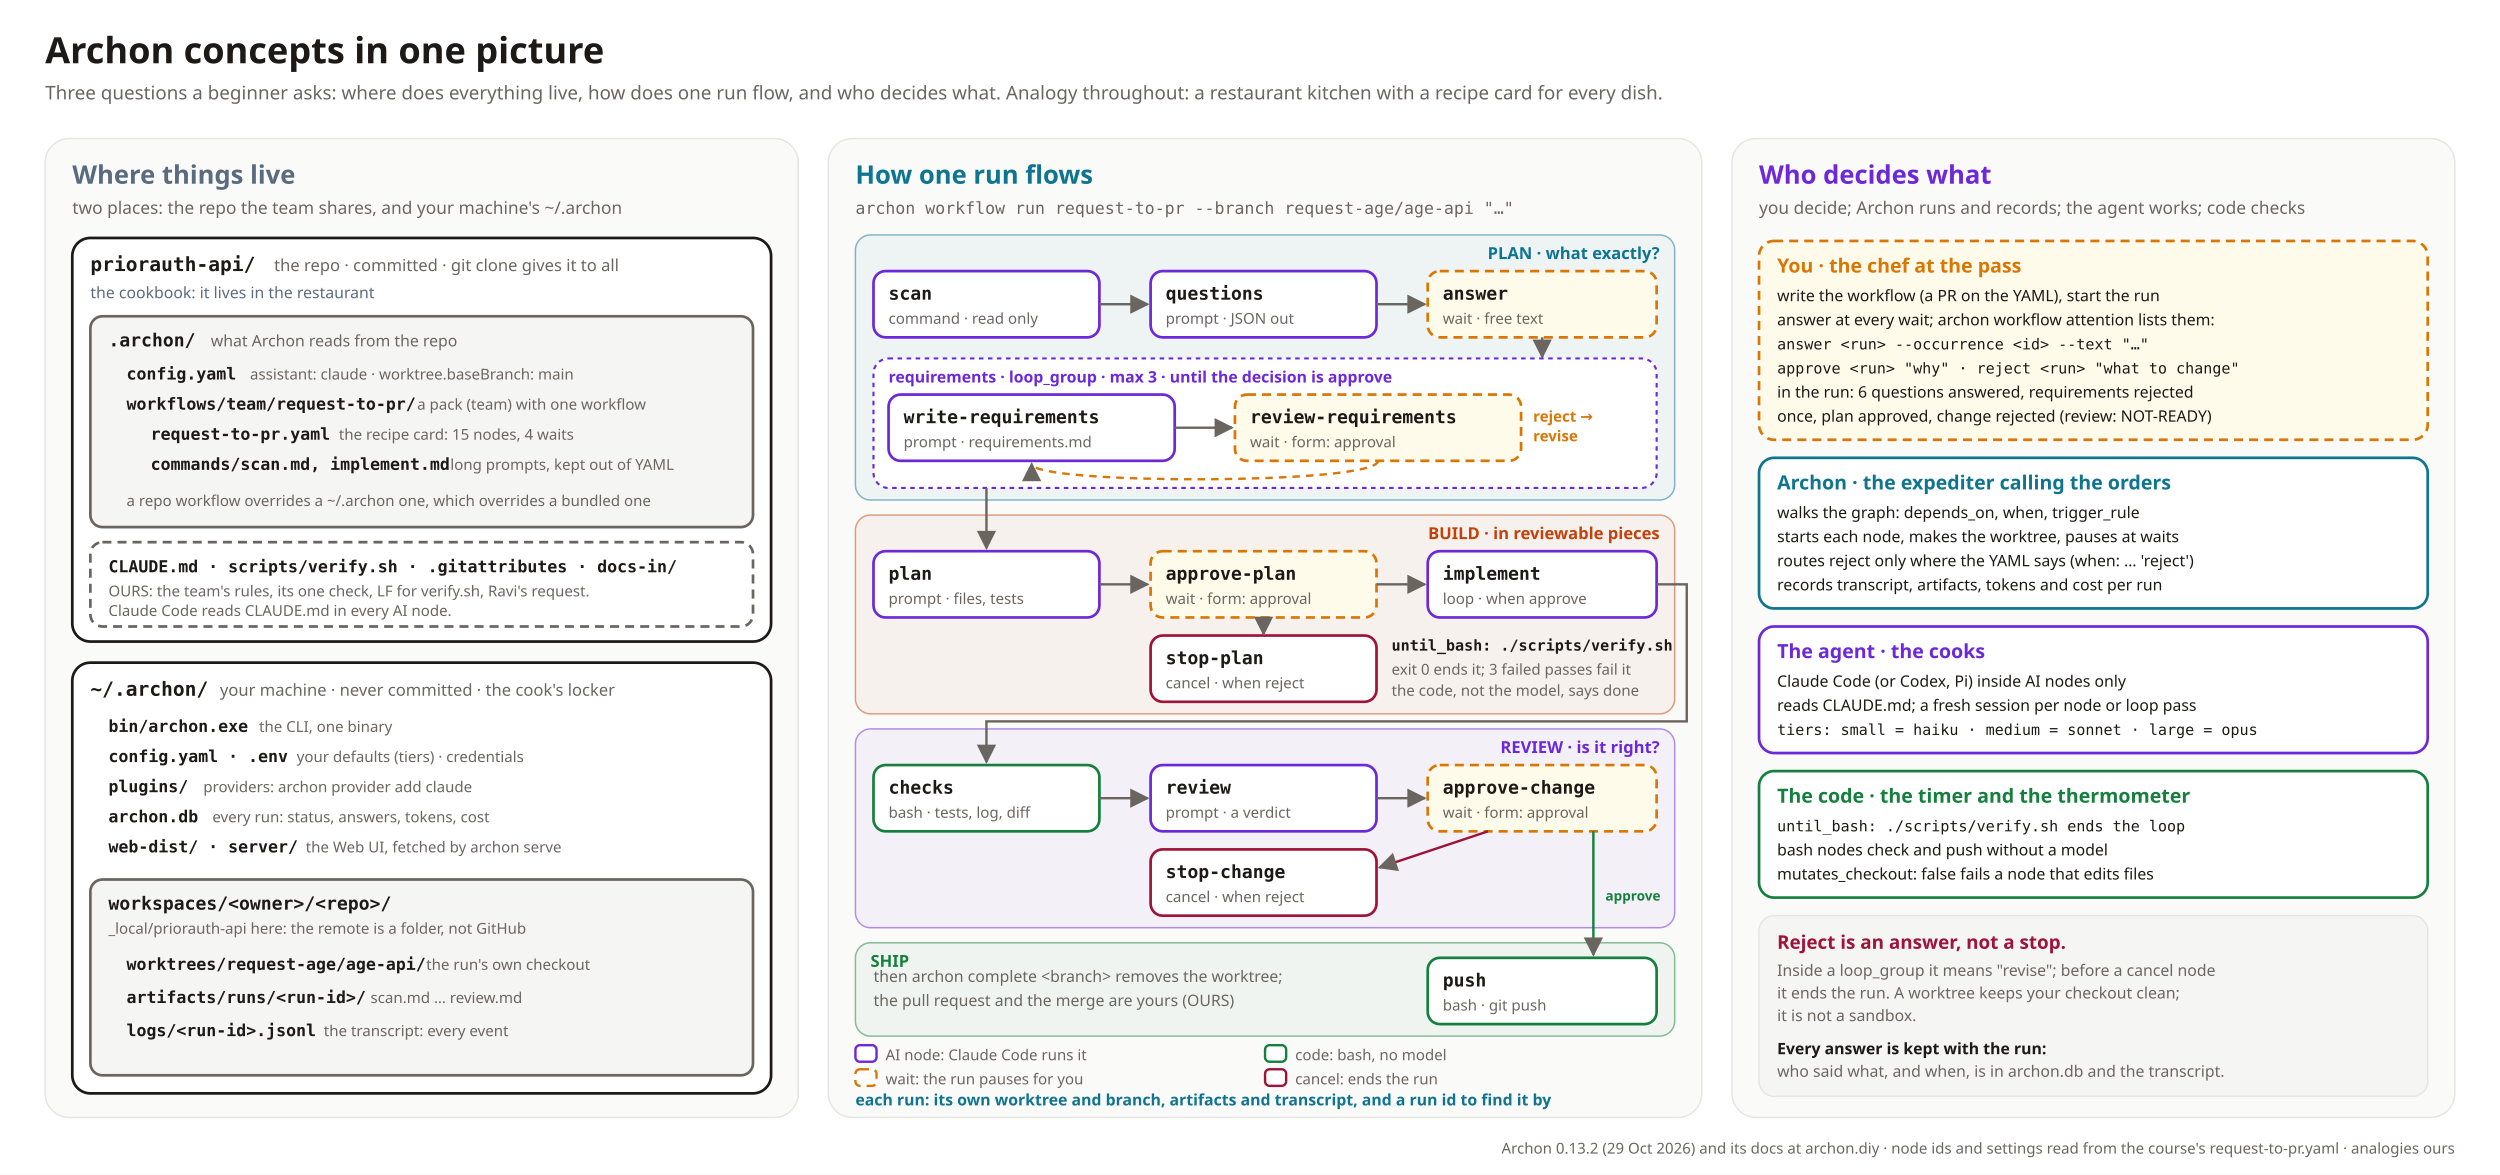
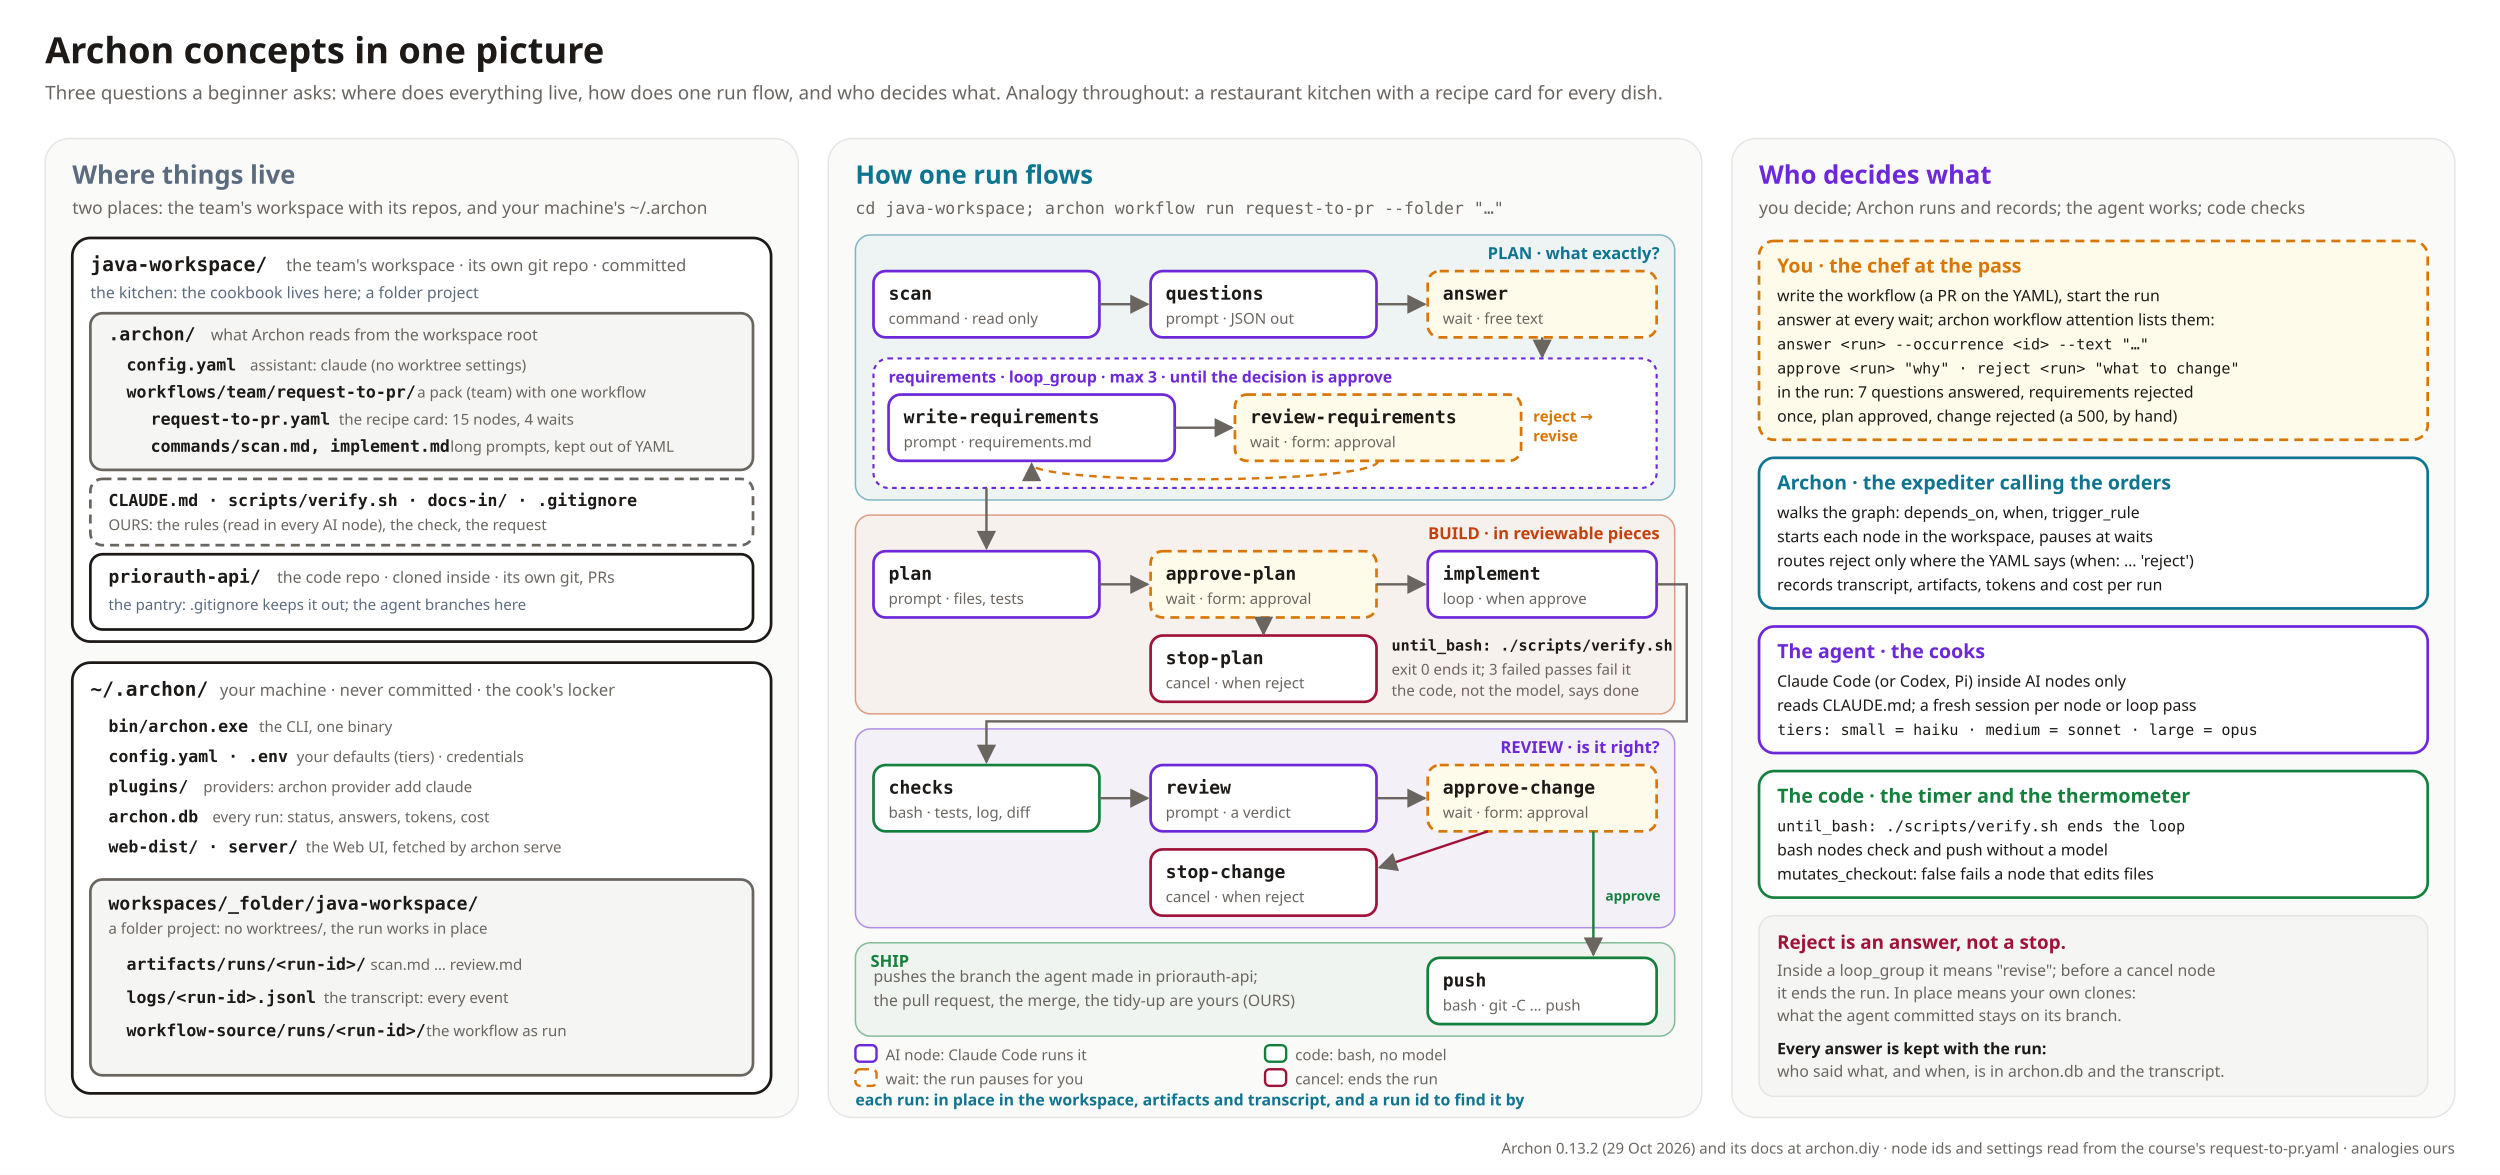
<svg xmlns="http://www.w3.org/2000/svg" viewBox="0 0 1660 780" width="1660" height="780" role="img" aria-labelledby="t1">
  <defs>
    <marker id="ah" viewBox="0 0 10 10" refX="9" refY="5" markerWidth="8" markerHeight="8" orient="auto-start-reverse">
      <path d="M0 0 L10 5 L0 10 z" fill="#6B6560" />
    </marker>
  </defs>
  <rect width="1660" height="780" fill="#FFFFFF" />
  <text x="30" y="42" font-size="24" font-weight="700" fill="#1C1917" text-anchor="start" font-family="'Segoe UI', system-ui, sans-serif">Archon concepts in one picture</text>
  <text x="30" y="66" font-size="12.5" font-weight="400" fill="#6B6560" text-anchor="start" font-family="'Segoe UI', system-ui, sans-serif">Three questions a beginner asks: where does everything live, how does one run flow, and who decides what. Analogy throughout: a restaurant kitchen with a recipe card for every dish.</text>
  <rect x="30" y="92" width="500" height="650" rx="16" fill="#FAFAF9" stroke="#E7E5E4" stroke-width="1" />
  <text x="48" y="122" font-size="17" font-weight="700" fill="#5B6B7F" text-anchor="start" font-family="'Segoe UI', system-ui, sans-serif">Where things live</text>
-   <text x="48" y="142" font-size="11.5" font-weight="400" fill="#6B6560" text-anchor="start" font-family="'Segoe UI', system-ui, sans-serif">two places: the repo the team shares, and your machine's ~/.archon</text>
+   <text x="48" y="142" font-size="11.5" font-weight="400" fill="#6B6560" text-anchor="start" font-family="'Segoe UI', system-ui, sans-serif">two places: the team's workspace with its repos, and your machine's ~/.archon</text>
  <rect x="48" y="158" width="464" height="268" rx="12" fill="#FFFFFF" stroke="#1C1917" stroke-width="1.8" />
-   <text x="60" y="180" font-size="13" font-weight="700" fill="#1C1917" text-anchor="start" font-family="ui-monospace, Consolas, Menlo, monospace">priorauth-api/</text>
-   <text x="182" y="180" font-size="11" font-weight="400" fill="#6B6560" text-anchor="start" font-family="'Segoe UI', system-ui, sans-serif">the repo · committed · git clone gives it to all</text>
-   <text x="60" y="198" font-size="10.5" font-weight="400" fill="#5B6B7F" text-anchor="start" font-family="'Segoe UI', system-ui, sans-serif">the cookbook: it lives in the restaurant</text>
-   <rect x="60" y="210" width="440" height="140" rx="8" fill="#F5F5F4" stroke="#6B6560" stroke-width="1.8" />
-   <text x="72" y="230" font-size="12" font-weight="700" fill="#1C1917" text-anchor="start" font-family="ui-monospace, Consolas, Menlo, monospace">.archon/</text>
-   <text x="140" y="230" font-size="10.5" font-weight="400" fill="#6B6560" text-anchor="start" font-family="'Segoe UI', system-ui, sans-serif">what Archon reads from the repo</text>
-   <text x="84" y="252" font-size="11" font-weight="600" fill="#1C1917" text-anchor="start" font-family="ui-monospace, Consolas, Menlo, monospace">config.yaml</text>
-   <text x="166" y="252" font-size="10" font-weight="400" fill="#6B6560" text-anchor="start" font-family="'Segoe UI', system-ui, sans-serif">assistant: claude · worktree.baseBranch: main</text>
-   <text x="84" y="272" font-size="11" font-weight="600" fill="#1C1917" text-anchor="start" font-family="ui-monospace, Consolas, Menlo, monospace">workflows/team/request-to-pr/</text>
-   <text x="277" y="272" font-size="10" font-weight="400" fill="#6B6560" text-anchor="start" font-family="'Segoe UI', system-ui, sans-serif">a pack (team) with one workflow</text>
-   <text x="100" y="292" font-size="11" font-weight="600" fill="#1C1917" text-anchor="start" font-family="ui-monospace, Consolas, Menlo, monospace">request-to-pr.yaml</text>
-   <text x="225" y="292" font-size="10" font-weight="400" fill="#6B6560" text-anchor="start" font-family="'Segoe UI', system-ui, sans-serif">the recipe card: 15 nodes, 4 waits</text>
-   <text x="100" y="312" font-size="11" font-weight="600" fill="#1C1917" text-anchor="start" font-family="ui-monospace, Consolas, Menlo, monospace">commands/scan.md, implement.md</text>
-   <text x="299" y="312" font-size="10" font-weight="400" fill="#6B6560" text-anchor="start" font-family="'Segoe UI', system-ui, sans-serif">long prompts, kept out of YAML</text>
-   <text x="84" y="336" font-size="10" font-weight="400" fill="#6B6560" text-anchor="start" font-family="'Segoe UI', system-ui, sans-serif">a repo workflow overrides a ~/.archon one, which overrides a bundled one</text>
-   <rect x="60" y="360" width="440" height="56" rx="8" fill="#FFFFFF" stroke="#6B6560" stroke-width="1.8" stroke-dasharray="6 4" />
-   <text x="72" y="380" font-size="11" font-weight="600" fill="#1C1917" text-anchor="start" font-family="ui-monospace, Consolas, Menlo, monospace">CLAUDE.md · scripts/verify.sh · .gitattributes · docs-in/</text>
-   <text x="72" y="396" font-size="10" font-weight="400" fill="#6B6560" text-anchor="start" font-family="'Segoe UI', system-ui, sans-serif">OURS: the team's rules, its one check, LF for verify.sh, Ravi's request.</text>
-   <text x="72" y="409" font-size="10" font-weight="400" fill="#6B6560" text-anchor="start" font-family="'Segoe UI', system-ui, sans-serif">Claude Code reads CLAUDE.md in every AI node.</text>
+   <text x="60" y="180" font-size="13" font-weight="700" fill="#1C1917" text-anchor="start" font-family="ui-monospace, Consolas, Menlo, monospace">java-workspace/</text>
+   <text x="190" y="180" font-size="11" font-weight="400" fill="#6B6560" text-anchor="start" font-family="'Segoe UI', system-ui, sans-serif">the team's workspace · its own git repo · committed</text>
+   <text x="60" y="198" font-size="10.5" font-weight="400" fill="#5B6B7F" text-anchor="start" font-family="'Segoe UI', system-ui, sans-serif">the kitchen: the cookbook lives here; a folder project</text>
+   <rect x="60" y="208" width="440" height="104" rx="8" fill="#F5F5F4" stroke="#6B6560" stroke-width="1.8" />
+   <text x="72" y="226" font-size="12" font-weight="700" fill="#1C1917" text-anchor="start" font-family="ui-monospace, Consolas, Menlo, monospace">.archon/</text>
+   <text x="140" y="226" font-size="10.5" font-weight="400" fill="#6B6560" text-anchor="start" font-family="'Segoe UI', system-ui, sans-serif">what Archon reads from the workspace root</text>
+   <text x="84" y="246" font-size="11" font-weight="600" fill="#1C1917" text-anchor="start" font-family="ui-monospace, Consolas, Menlo, monospace">config.yaml</text>
+   <text x="166" y="246" font-size="10" font-weight="400" fill="#6B6560" text-anchor="start" font-family="'Segoe UI', system-ui, sans-serif">assistant: claude (no worktree settings)</text>
+   <text x="84" y="264" font-size="11" font-weight="600" fill="#1C1917" text-anchor="start" font-family="ui-monospace, Consolas, Menlo, monospace">workflows/team/request-to-pr/</text>
+   <text x="277" y="264" font-size="10" font-weight="400" fill="#6B6560" text-anchor="start" font-family="'Segoe UI', system-ui, sans-serif">a pack (team) with one workflow</text>
+   <text x="100" y="282" font-size="11" font-weight="600" fill="#1C1917" text-anchor="start" font-family="ui-monospace, Consolas, Menlo, monospace">request-to-pr.yaml</text>
+   <text x="225" y="282" font-size="10" font-weight="400" fill="#6B6560" text-anchor="start" font-family="'Segoe UI', system-ui, sans-serif">the recipe card: 15 nodes, 4 waits</text>
+   <text x="100" y="300" font-size="11" font-weight="600" fill="#1C1917" text-anchor="start" font-family="ui-monospace, Consolas, Menlo, monospace">commands/scan.md, implement.md</text>
+   <text x="299" y="300" font-size="10" font-weight="400" fill="#6B6560" text-anchor="start" font-family="'Segoe UI', system-ui, sans-serif">long prompts, kept out of YAML</text>
+   <rect x="60" y="318" width="440" height="44" rx="8" fill="#FFFFFF" stroke="#6B6560" stroke-width="1.8" stroke-dasharray="6 4" />
+   <text x="72" y="336" font-size="11" font-weight="600" fill="#1C1917" text-anchor="start" font-family="ui-monospace, Consolas, Menlo, monospace">CLAUDE.md · scripts/verify.sh · docs-in/ · .gitignore</text>
+   <text x="72" y="352" font-size="10" font-weight="400" fill="#6B6560" text-anchor="start" font-family="'Segoe UI', system-ui, sans-serif">OURS: the rules (read in every AI node), the check, the request</text>
+   <rect x="60" y="368" width="440" height="50" rx="8" fill="#FFFFFF" stroke="#1C1917" stroke-width="1.8" />
+   <text x="72" y="387" font-size="12" font-weight="700" fill="#1C1917" text-anchor="start" font-family="ui-monospace, Consolas, Menlo, monospace">priorauth-api/</text>
+   <text x="184" y="387" font-size="10.5" font-weight="400" fill="#6B6560" text-anchor="start" font-family="'Segoe UI', system-ui, sans-serif">the code repo · cloned inside · its own git, PRs</text>
+   <text x="72" y="405" font-size="10" font-weight="400" fill="#5B6B7F" text-anchor="start" font-family="'Segoe UI', system-ui, sans-serif">the pantry: .gitignore keeps it out; the agent branches here</text>
  <rect x="48" y="440" width="464" height="286" rx="12" fill="#FFFFFF" stroke="#1C1917" stroke-width="1.8" />
  <text x="60" y="462" font-size="13" font-weight="700" fill="#1C1917" text-anchor="start" font-family="ui-monospace, Consolas, Menlo, monospace">~/.archon/</text>
  <text x="146" y="462" font-size="11" font-weight="400" fill="#6B6560" text-anchor="start" font-family="'Segoe UI', system-ui, sans-serif">your machine · never committed · the cook's locker</text>
  <text x="72" y="486" font-size="11" font-weight="600" fill="#1C1917" text-anchor="start" font-family="ui-monospace, Consolas, Menlo, monospace">bin/archon.exe</text>
  <text x="172" y="486" font-size="10" font-weight="400" fill="#6B6560" text-anchor="start" font-family="'Segoe UI', system-ui, sans-serif">the CLI, one binary</text>
  <text x="72" y="506" font-size="11" font-weight="600" fill="#1C1917" text-anchor="start" font-family="ui-monospace, Consolas, Menlo, monospace">config.yaml · .env</text>
  <text x="197" y="506" font-size="10" font-weight="400" fill="#6B6560" text-anchor="start" font-family="'Segoe UI', system-ui, sans-serif">your defaults (tiers) · credentials</text>
  <text x="72" y="526" font-size="11" font-weight="600" fill="#1C1917" text-anchor="start" font-family="ui-monospace, Consolas, Menlo, monospace">plugins/</text>
  <text x="135" y="526" font-size="10" font-weight="400" fill="#6B6560" text-anchor="start" font-family="'Segoe UI', system-ui, sans-serif">providers: archon provider add claude</text>
  <text x="72" y="546" font-size="11" font-weight="600" fill="#1C1917" text-anchor="start" font-family="ui-monospace, Consolas, Menlo, monospace">archon.db</text>
  <text x="141" y="546" font-size="10" font-weight="400" fill="#6B6560" text-anchor="start" font-family="'Segoe UI', system-ui, sans-serif">every run: status, answers, tokens, cost</text>
  <text x="72" y="566" font-size="11" font-weight="600" fill="#1C1917" text-anchor="start" font-family="ui-monospace, Consolas, Menlo, monospace">web-dist/ · server/</text>
  <text x="203" y="566" font-size="10" font-weight="400" fill="#6B6560" text-anchor="start" font-family="'Segoe UI', system-ui, sans-serif">the Web UI, fetched by archon serve</text>
  <rect x="60" y="584" width="440" height="130" rx="8" fill="#F5F5F4" stroke="#6B6560" stroke-width="1.8" />
-   <text x="72" y="604" font-size="12" font-weight="700" fill="#1C1917" text-anchor="start" font-family="ui-monospace, Consolas, Menlo, monospace">workspaces/&lt;owner&gt;/&lt;repo&gt;/</text>
-   <text x="72" y="620" font-size="10" font-weight="400" fill="#6B6560" text-anchor="start" font-family="'Segoe UI', system-ui, sans-serif">_local/priorauth-api here: the remote is a folder, not GitHub</text>
-   <text x="84" y="644" font-size="11" font-weight="600" fill="#1C1917" text-anchor="start" font-family="ui-monospace, Consolas, Menlo, monospace">worktrees/request-age/age-api/</text>
-   <text x="283" y="644" font-size="10" font-weight="400" fill="#6B6560" text-anchor="start" font-family="'Segoe UI', system-ui, sans-serif">the run's own checkout</text>
-   <text x="84" y="666" font-size="11" font-weight="600" fill="#1C1917" text-anchor="start" font-family="ui-monospace, Consolas, Menlo, monospace">artifacts/runs/&lt;run-id&gt;/</text>
-   <text x="246" y="666" font-size="10" font-weight="400" fill="#6B6560" text-anchor="start" font-family="'Segoe UI', system-ui, sans-serif">scan.md … review.md</text>
-   <text x="84" y="688" font-size="11" font-weight="600" fill="#1C1917" text-anchor="start" font-family="ui-monospace, Consolas, Menlo, monospace">logs/&lt;run-id&gt;.jsonl</text>
-   <text x="215" y="688" font-size="10" font-weight="400" fill="#6B6560" text-anchor="start" font-family="'Segoe UI', system-ui, sans-serif">the transcript: every event</text>
+   <text x="72" y="604" font-size="12" font-weight="700" fill="#1C1917" text-anchor="start" font-family="ui-monospace, Consolas, Menlo, monospace">workspaces/_folder/java-workspace/</text>
+   <text x="72" y="620" font-size="10" font-weight="400" fill="#6B6560" text-anchor="start" font-family="'Segoe UI', system-ui, sans-serif">a folder project: no worktrees/, the run works in place</text>
+   <text x="84" y="644" font-size="11" font-weight="600" fill="#1C1917" text-anchor="start" font-family="ui-monospace, Consolas, Menlo, monospace">artifacts/runs/&lt;run-id&gt;/</text>
+   <text x="246" y="644" font-size="10" font-weight="400" fill="#6B6560" text-anchor="start" font-family="'Segoe UI', system-ui, sans-serif">scan.md … review.md</text>
+   <text x="84" y="666" font-size="11" font-weight="600" fill="#1C1917" text-anchor="start" font-family="ui-monospace, Consolas, Menlo, monospace">logs/&lt;run-id&gt;.jsonl</text>
+   <text x="215" y="666" font-size="10" font-weight="400" fill="#6B6560" text-anchor="start" font-family="'Segoe UI', system-ui, sans-serif">the transcript: every event</text>
+   <text x="84" y="688" font-size="11" font-weight="600" fill="#1C1917" text-anchor="start" font-family="ui-monospace, Consolas, Menlo, monospace">workflow-source/runs/&lt;run-id&gt;/</text>
+   <text x="283" y="688" font-size="10" font-weight="400" fill="#6B6560" text-anchor="start" font-family="'Segoe UI', system-ui, sans-serif">the workflow as run</text>
  <rect x="550" y="92" width="580" height="650" rx="16" fill="#FAFAF9" stroke="#E7E5E4" stroke-width="1" />
  <text x="568" y="122" font-size="17" font-weight="700" fill="#0E7490" text-anchor="start" font-family="'Segoe UI', system-ui, sans-serif">How one run flows</text>
-   <text x="568" y="142" font-size="11" font-weight="400" fill="#6B6560" text-anchor="start" font-family="ui-monospace, Consolas, Menlo, monospace">archon workflow run request-to-pr --branch request-age/age-api "…"</text>
+   <text x="568" y="142" font-size="11" font-weight="400" fill="#6B6560" text-anchor="start" font-family="ui-monospace, Consolas, Menlo, monospace">cd java-workspace; archon workflow run request-to-pr --folder "…"</text>
  <rect x="568" y="156" width="544" height="176" rx="10" fill="#0E7490" fill-opacity=".05" stroke="#0E7490" stroke-opacity=".5" stroke-width="1" />
  <text x="1102" y="172" font-size="11" font-weight="700" fill="#0E7490" text-anchor="end" font-family="'Segoe UI', system-ui, sans-serif">PLAN · what exactly?</text>
  <rect x="580" y="180" width="150" height="44" rx="8" fill="#FFFFFF" stroke="#6D28D9" stroke-width="1.8" />
  <text x="590" y="199" font-size="12" font-weight="700" fill="#1C1917" text-anchor="start" font-family="ui-monospace, Consolas, Menlo, monospace">scan</text>
  <text x="590" y="215" font-size="10" font-weight="400" fill="#6B6560" text-anchor="start" font-family="'Segoe UI', system-ui, sans-serif">command · read only</text>
  <rect x="764" y="180" width="150" height="44" rx="8" fill="#FFFFFF" stroke="#6D28D9" stroke-width="1.8" />
  <text x="774" y="199" font-size="12" font-weight="700" fill="#1C1917" text-anchor="start" font-family="ui-monospace, Consolas, Menlo, monospace">questions</text>
  <text x="774" y="215" font-size="10" font-weight="400" fill="#6B6560" text-anchor="start" font-family="'Segoe UI', system-ui, sans-serif">prompt · JSON out</text>
  <rect x="948" y="180" width="152" height="44" rx="8" fill="#FFFBEB" stroke="#D97706" stroke-width="1.8" stroke-dasharray="6 4" />
  <text x="958" y="199" font-size="12" font-weight="700" fill="#1C1917" text-anchor="start" font-family="ui-monospace, Consolas, Menlo, monospace">answer</text>
  <text x="958" y="215" font-size="10" font-weight="400" fill="#6B6560" text-anchor="start" font-family="'Segoe UI', system-ui, sans-serif">wait · free text</text>
  <path d="M730 202 L762 202" fill="none" stroke="#6B6560" stroke-width="1.6" marker-end="url(#ah)" />
  <path d="M914 202 L946 202" fill="none" stroke="#6B6560" stroke-width="1.6" marker-end="url(#ah)" />
  <path d="M1024 224 L1024 237" fill="none" stroke="#6B6560" stroke-width="1.6" marker-end="url(#ah)" />
  <rect x="580" y="238" width="520" height="86" rx="10" fill="#FFFFFF" stroke="#6D28D9" stroke-width="1.4" stroke-dasharray="3 3" />
  <text x="590" y="254" font-size="10.5" font-weight="700" fill="#6D28D9" text-anchor="start" font-family="'Segoe UI', system-ui, sans-serif">requirements · loop_group · max 3 · until the decision is approve</text>
  <rect x="590" y="262" width="190" height="44" rx="8" fill="#FFFFFF" stroke="#6D28D9" stroke-width="1.8" />
  <text x="600" y="281" font-size="12" font-weight="700" fill="#1C1917" text-anchor="start" font-family="ui-monospace, Consolas, Menlo, monospace">write-requirements</text>
  <text x="600" y="297" font-size="10" font-weight="400" fill="#6B6560" text-anchor="start" font-family="'Segoe UI', system-ui, sans-serif">prompt · requirements.md</text>
  <rect x="820" y="262" width="190" height="44" rx="8" fill="#FFFBEB" stroke="#D97706" stroke-width="1.8" stroke-dasharray="6 4" />
  <text x="830" y="281" font-size="12" font-weight="700" fill="#1C1917" text-anchor="start" font-family="ui-monospace, Consolas, Menlo, monospace">review-requirements</text>
  <text x="830" y="297" font-size="10" font-weight="400" fill="#6B6560" text-anchor="start" font-family="'Segoe UI', system-ui, sans-serif">wait · form: approval</text>
  <path d="M780 284 L818 284" fill="none" stroke="#6B6560" stroke-width="1.6" marker-end="url(#ah)" />
  <path d="M915 306 C915 322, 685 322, 685 308" fill="none" stroke="#D97706" stroke-width="1.6" stroke-dasharray="5 4" marker-end="url(#ah)" />
  <text x="1018" y="280" font-size="10" font-weight="700" fill="#D97706" text-anchor="start" font-family="'Segoe UI', system-ui, sans-serif">reject →</text>
  <text x="1018" y="293" font-size="10" font-weight="700" fill="#D97706" text-anchor="start" font-family="'Segoe UI', system-ui, sans-serif">revise</text>
  <rect x="568" y="342" width="544" height="132" rx="10" fill="#C2410C" fill-opacity=".05" stroke="#C2410C" stroke-opacity=".5" stroke-width="1" />
  <text x="1102" y="358" font-size="11" font-weight="700" fill="#C2410C" text-anchor="end" font-family="'Segoe UI', system-ui, sans-serif">BUILD · in reviewable pieces</text>
  <path d="M655 324 L655 364" fill="none" stroke="#6B6560" stroke-width="1.6" marker-end="url(#ah)" />
  <rect x="580" y="366" width="150" height="44" rx="8" fill="#FFFFFF" stroke="#6D28D9" stroke-width="1.8" />
  <text x="590" y="385" font-size="12" font-weight="700" fill="#1C1917" text-anchor="start" font-family="ui-monospace, Consolas, Menlo, monospace">plan</text>
  <text x="590" y="401" font-size="10" font-weight="400" fill="#6B6560" text-anchor="start" font-family="'Segoe UI', system-ui, sans-serif">prompt · files, tests</text>
  <rect x="764" y="366" width="150" height="44" rx="8" fill="#FFFBEB" stroke="#D97706" stroke-width="1.8" stroke-dasharray="6 4" />
  <text x="774" y="385" font-size="12" font-weight="700" fill="#1C1917" text-anchor="start" font-family="ui-monospace, Consolas, Menlo, monospace">approve-plan</text>
  <text x="774" y="401" font-size="10" font-weight="400" fill="#6B6560" text-anchor="start" font-family="'Segoe UI', system-ui, sans-serif">wait · form: approval</text>
  <rect x="948" y="366" width="152" height="44" rx="8" fill="#FFFFFF" stroke="#6D28D9" stroke-width="1.8" />
  <text x="958" y="385" font-size="12" font-weight="700" fill="#1C1917" text-anchor="start" font-family="ui-monospace, Consolas, Menlo, monospace">implement</text>
  <text x="958" y="401" font-size="10" font-weight="400" fill="#6B6560" text-anchor="start" font-family="'Segoe UI', system-ui, sans-serif">loop · when approve</text>
  <path d="M730 388 L762 388" fill="none" stroke="#6B6560" stroke-width="1.6" marker-end="url(#ah)" />
  <path d="M914 388 L946 388" fill="none" stroke="#6B6560" stroke-width="1.6" marker-end="url(#ah)" />
  <rect x="764" y="422" width="150" height="44" rx="8" fill="#FFFFFF" stroke="#9F1239" stroke-width="1.8" />
  <text x="774" y="441" font-size="12" font-weight="700" fill="#1C1917" text-anchor="start" font-family="ui-monospace, Consolas, Menlo, monospace">stop-plan</text>
  <text x="774" y="457" font-size="10" font-weight="400" fill="#6B6560" text-anchor="start" font-family="'Segoe UI', system-ui, sans-serif">cancel · when reject</text>
  <path d="M839 410 L839 421" fill="none" stroke="#9F1239" stroke-width="1.6" marker-end="url(#ah)" />
  <text x="924" y="432" font-size="10" font-weight="700" fill="#1C1917" text-anchor="start" font-family="ui-monospace, Consolas, Menlo, monospace">until_bash: ./scripts/verify.sh</text>
  <text x="924" y="448" font-size="10" font-weight="400" fill="#6B6560" text-anchor="start" font-family="'Segoe UI', system-ui, sans-serif">exit 0 ends it; 3 failed passes fail it</text>
  <text x="924" y="462" font-size="10" font-weight="400" fill="#6B6560" text-anchor="start" font-family="'Segoe UI', system-ui, sans-serif">the code, not the model, says done</text>
  <rect x="568" y="484" width="544" height="132" rx="10" fill="#6D28D9" fill-opacity=".05" stroke="#6D28D9" stroke-opacity=".5" stroke-width="1" />
  <text x="1102" y="500" font-size="11" font-weight="700" fill="#6D28D9" text-anchor="end" font-family="'Segoe UI', system-ui, sans-serif">REVIEW · is it right?</text>
  <path d="M1100 388 L1120 388 L1120 479 L655 479 L655 506" fill="none" stroke="#6B6560" stroke-width="1.6" marker-end="url(#ah)" />
  <rect x="580" y="508" width="150" height="44" rx="8" fill="#FFFFFF" stroke="#15803D" stroke-width="1.8" />
  <text x="590" y="527" font-size="12" font-weight="700" fill="#1C1917" text-anchor="start" font-family="ui-monospace, Consolas, Menlo, monospace">checks</text>
  <text x="590" y="543" font-size="10" font-weight="400" fill="#6B6560" text-anchor="start" font-family="'Segoe UI', system-ui, sans-serif">bash · tests, log, diff</text>
  <rect x="764" y="508" width="150" height="44" rx="8" fill="#FFFFFF" stroke="#6D28D9" stroke-width="1.8" />
  <text x="774" y="527" font-size="12" font-weight="700" fill="#1C1917" text-anchor="start" font-family="ui-monospace, Consolas, Menlo, monospace">review</text>
  <text x="774" y="543" font-size="10" font-weight="400" fill="#6B6560" text-anchor="start" font-family="'Segoe UI', system-ui, sans-serif">prompt · a verdict</text>
  <rect x="948" y="508" width="152" height="44" rx="8" fill="#FFFBEB" stroke="#D97706" stroke-width="1.8" stroke-dasharray="6 4" />
  <text x="958" y="527" font-size="12" font-weight="700" fill="#1C1917" text-anchor="start" font-family="ui-monospace, Consolas, Menlo, monospace">approve-change</text>
  <text x="958" y="543" font-size="10" font-weight="400" fill="#6B6560" text-anchor="start" font-family="'Segoe UI', system-ui, sans-serif">wait · form: approval</text>
  <path d="M730 530 L762 530" fill="none" stroke="#6B6560" stroke-width="1.6" marker-end="url(#ah)" />
  <path d="M914 530 L946 530" fill="none" stroke="#6B6560" stroke-width="1.6" marker-end="url(#ah)" />
  <rect x="764" y="564" width="150" height="44" rx="8" fill="#FFFFFF" stroke="#9F1239" stroke-width="1.8" />
  <text x="774" y="583" font-size="12" font-weight="700" fill="#1C1917" text-anchor="start" font-family="ui-monospace, Consolas, Menlo, monospace">stop-change</text>
  <text x="774" y="599" font-size="10" font-weight="400" fill="#6B6560" text-anchor="start" font-family="'Segoe UI', system-ui, sans-serif">cancel · when reject</text>
  <path d="M988 552 L916 576" fill="none" stroke="#9F1239" stroke-width="1.6" marker-end="url(#ah)" />
  <rect x="568" y="626" width="544" height="62" rx="10" fill="#15803D" fill-opacity=".05" stroke="#15803D" stroke-opacity=".5" stroke-width="1" />
  <text x="578" y="642" font-size="11" font-weight="700" fill="#15803D" text-anchor="start" font-family="'Segoe UI', system-ui, sans-serif">SHIP</text>
  <rect x="948" y="636" width="152" height="44" rx="8" fill="#FFFFFF" stroke="#15803D" stroke-width="1.8" />
  <text x="958" y="655" font-size="12" font-weight="700" fill="#1C1917" text-anchor="start" font-family="ui-monospace, Consolas, Menlo, monospace">push</text>
-   <text x="958" y="671" font-size="10" font-weight="400" fill="#6B6560" text-anchor="start" font-family="'Segoe UI', system-ui, sans-serif">bash · git push</text>
+   <text x="958" y="671" font-size="10" font-weight="400" fill="#6B6560" text-anchor="start" font-family="'Segoe UI', system-ui, sans-serif">bash · git -C … push</text>
  <path d="M1058 552 L1058 634" fill="none" stroke="#15803D" stroke-width="1.6" marker-end="url(#ah)" />
  <text x="1066" y="598" font-size="9" font-weight="700" fill="#15803D" text-anchor="start" font-family="'Segoe UI', system-ui, sans-serif">approve</text>
-   <text x="580" y="652" font-size="10.5" font-weight="400" fill="#6B6560" text-anchor="start" font-family="'Segoe UI', system-ui, sans-serif">then archon complete &lt;branch&gt; removes the worktree;</text>
-   <text x="580" y="668" font-size="10.5" font-weight="400" fill="#6B6560" text-anchor="start" font-family="'Segoe UI', system-ui, sans-serif">the pull request and the merge are yours (OURS)</text>
+   <text x="580" y="652" font-size="10.5" font-weight="400" fill="#6B6560" text-anchor="start" font-family="'Segoe UI', system-ui, sans-serif">pushes the branch the agent made in priorauth-api;</text>
+   <text x="580" y="668" font-size="10.5" font-weight="400" fill="#6B6560" text-anchor="start" font-family="'Segoe UI', system-ui, sans-serif">the pull request, the merge, the tidy-up are yours (OURS)</text>
  <rect x="568" y="694" width="14" height="11" rx="3" fill="#FFFFFF" stroke="#6D28D9" stroke-width="1.6" />
  <text x="588" y="704" font-size="10" font-weight="400" fill="#6B6560" text-anchor="start" font-family="'Segoe UI', system-ui, sans-serif">AI node: Claude Code runs it</text>
  <rect x="840" y="694" width="14" height="11" rx="3" fill="#FFFFFF" stroke="#15803D" stroke-width="1.6" />
  <text x="860" y="704" font-size="10" font-weight="400" fill="#6B6560" text-anchor="start" font-family="'Segoe UI', system-ui, sans-serif">code: bash, no model</text>
  <rect x="568" y="710" width="14" height="11" rx="3" fill="#FFFFFF" stroke="#D97706" stroke-width="1.6" stroke-dasharray="6 4" />
  <text x="588" y="720" font-size="10" font-weight="400" fill="#6B6560" text-anchor="start" font-family="'Segoe UI', system-ui, sans-serif">wait: the run pauses for you</text>
  <rect x="840" y="710" width="14" height="11" rx="3" fill="#FFFFFF" stroke="#9F1239" stroke-width="1.6" />
  <text x="860" y="720" font-size="10" font-weight="400" fill="#6B6560" text-anchor="start" font-family="'Segoe UI', system-ui, sans-serif">cancel: ends the run</text>
-   <text x="568" y="734" font-size="10.5" font-weight="600" fill="#0E7490" text-anchor="start" font-family="'Segoe UI', system-ui, sans-serif">each run: its own worktree and branch, artifacts and transcript, and a run id to find it by</text>
+   <text x="568" y="734" font-size="10.5" font-weight="600" fill="#0E7490" text-anchor="start" font-family="'Segoe UI', system-ui, sans-serif">each run: in place in the workspace, artifacts and transcript, and a run id to find it by</text>
  <rect x="1150" y="92" width="480" height="650" rx="16" fill="#FAFAF9" stroke="#E7E5E4" stroke-width="1" />
  <text x="1168" y="122" font-size="17" font-weight="700" fill="#6D28D9" text-anchor="start" font-family="'Segoe UI', system-ui, sans-serif">Who decides what</text>
  <text x="1168" y="142" font-size="11.5" font-weight="400" fill="#6B6560" text-anchor="start" font-family="'Segoe UI', system-ui, sans-serif">you decide; Archon runs and records; the agent works; code checks</text>
  <rect x="1168" y="160" width="444" height="132" rx="10" fill="#FFFBEB" stroke="#D97706" stroke-width="1.8" stroke-dasharray="6 4" />
  <text x="1180" y="181" font-size="13" font-weight="700" fill="#D97706" text-anchor="start" font-family="'Segoe UI', system-ui, sans-serif">You · the chef at the pass</text>
  <text x="1180" y="200" font-size="10.5" font-weight="400" fill="#1C1917" text-anchor="start" font-family="'Segoe UI', system-ui, sans-serif">write the workflow (a PR on the YAML), start the run</text>
  <text x="1180" y="216" font-size="10.5" font-weight="400" fill="#1C1917" text-anchor="start" font-family="'Segoe UI', system-ui, sans-serif">answer at every wait; archon workflow attention lists them:</text>
  <text x="1180" y="232" font-size="10" font-weight="400" fill="#1C1917" text-anchor="start" font-family="ui-monospace, Consolas, Menlo, monospace">answer &lt;run&gt; --occurrence &lt;id&gt; --text "…"</text>
  <text x="1180" y="248" font-size="10" font-weight="400" fill="#1C1917" text-anchor="start" font-family="ui-monospace, Consolas, Menlo, monospace">approve &lt;run&gt; "why" · reject &lt;run&gt; "what to change"</text>
-   <text x="1180" y="264" font-size="10.5" font-weight="400" fill="#1C1917" text-anchor="start" font-family="'Segoe UI', system-ui, sans-serif">in the run: 6 questions answered, requirements rejected</text>
-   <text x="1180" y="280" font-size="10.5" font-weight="400" fill="#1C1917" text-anchor="start" font-family="'Segoe UI', system-ui, sans-serif">once, plan approved, change rejected (review: NOT-READY)</text>
+   <text x="1180" y="264" font-size="10.5" font-weight="400" fill="#1C1917" text-anchor="start" font-family="'Segoe UI', system-ui, sans-serif">in the run: 7 questions answered, requirements rejected</text>
+   <text x="1180" y="280" font-size="10.5" font-weight="400" fill="#1C1917" text-anchor="start" font-family="'Segoe UI', system-ui, sans-serif">once, plan approved, change rejected (a 500, by hand)</text>
  <rect x="1168" y="304" width="444" height="100" rx="10" fill="#FFFFFF" stroke="#0E7490" stroke-width="1.8" />
  <text x="1180" y="325" font-size="13" font-weight="700" fill="#0E7490" text-anchor="start" font-family="'Segoe UI', system-ui, sans-serif">Archon · the expediter calling the orders</text>
  <text x="1180" y="344" font-size="10.5" font-weight="400" fill="#1C1917" text-anchor="start" font-family="'Segoe UI', system-ui, sans-serif">walks the graph: depends_on, when, trigger_rule</text>
-   <text x="1180" y="360" font-size="10.5" font-weight="400" fill="#1C1917" text-anchor="start" font-family="'Segoe UI', system-ui, sans-serif">starts each node, makes the worktree, pauses at waits</text>
+   <text x="1180" y="360" font-size="10.5" font-weight="400" fill="#1C1917" text-anchor="start" font-family="'Segoe UI', system-ui, sans-serif">starts each node in the workspace, pauses at waits</text>
  <text x="1180" y="376" font-size="10.5" font-weight="400" fill="#1C1917" text-anchor="start" font-family="'Segoe UI', system-ui, sans-serif">routes reject only where the YAML says (when: … 'reject')</text>
  <text x="1180" y="392" font-size="10.5" font-weight="400" fill="#1C1917" text-anchor="start" font-family="'Segoe UI', system-ui, sans-serif">records transcript, artifacts, tokens and cost per run</text>
  <rect x="1168" y="416" width="444" height="84" rx="10" fill="#FFFFFF" stroke="#6D28D9" stroke-width="1.8" />
  <text x="1180" y="437" font-size="13" font-weight="700" fill="#6D28D9" text-anchor="start" font-family="'Segoe UI', system-ui, sans-serif">The agent · the cooks</text>
  <text x="1180" y="456" font-size="10.5" font-weight="400" fill="#1C1917" text-anchor="start" font-family="'Segoe UI', system-ui, sans-serif">Claude Code (or Codex, Pi) inside AI nodes only</text>
  <text x="1180" y="472" font-size="10.5" font-weight="400" fill="#1C1917" text-anchor="start" font-family="'Segoe UI', system-ui, sans-serif">reads CLAUDE.md; a fresh session per node or loop pass</text>
  <text x="1180" y="488" font-size="10" font-weight="400" fill="#1C1917" text-anchor="start" font-family="ui-monospace, Consolas, Menlo, monospace">tiers: small = haiku · medium = sonnet · large = opus</text>
  <rect x="1168" y="512" width="444" height="84" rx="10" fill="#FFFFFF" stroke="#15803D" stroke-width="1.8" />
  <text x="1180" y="533" font-size="13" font-weight="700" fill="#15803D" text-anchor="start" font-family="'Segoe UI', system-ui, sans-serif">The code · the timer and the thermometer</text>
  <text x="1180" y="552" font-size="10" font-weight="400" fill="#1C1917" text-anchor="start" font-family="ui-monospace, Consolas, Menlo, monospace">until_bash: ./scripts/verify.sh ends the loop</text>
  <text x="1180" y="568" font-size="10.5" font-weight="400" fill="#1C1917" text-anchor="start" font-family="'Segoe UI', system-ui, sans-serif">bash nodes check and push without a model</text>
  <text x="1180" y="584" font-size="10.5" font-weight="400" fill="#1C1917" text-anchor="start" font-family="'Segoe UI', system-ui, sans-serif">mutates_checkout: false fails a node that edits files</text>
  <rect x="1168" y="608" width="444" height="120" rx="10" fill="#F5F5F4" stroke="#E7E5E4" stroke-width="1" />
  <text x="1180" y="630" font-size="12.5" font-weight="700" fill="#9F1239" text-anchor="start" font-family="'Segoe UI', system-ui, sans-serif">Reject is an answer, not a stop.</text>
  <text x="1180" y="648" font-size="10.5" font-weight="400" fill="#6B6560" text-anchor="start" font-family="'Segoe UI', system-ui, sans-serif">Inside a loop_group it means "revise"; before a cancel node</text>
-   <text x="1180" y="663" font-size="10.5" font-weight="400" fill="#6B6560" text-anchor="start" font-family="'Segoe UI', system-ui, sans-serif">it ends the run. A worktree keeps your checkout clean;</text>
-   <text x="1180" y="678" font-size="10.5" font-weight="400" fill="#6B6560" text-anchor="start" font-family="'Segoe UI', system-ui, sans-serif">it is not a sandbox.</text>
+   <text x="1180" y="663" font-size="10.5" font-weight="400" fill="#6B6560" text-anchor="start" font-family="'Segoe UI', system-ui, sans-serif">it ends the run. In place means your own clones:</text>
+   <text x="1180" y="678" font-size="10.5" font-weight="400" fill="#6B6560" text-anchor="start" font-family="'Segoe UI', system-ui, sans-serif">what the agent committed stays on its branch.</text>
  <text x="1180" y="700" font-size="10.5" font-weight="700" fill="#1C1917" text-anchor="start" font-family="'Segoe UI', system-ui, sans-serif">Every answer is kept with the run:</text>
  <text x="1180" y="715" font-size="10.5" font-weight="400" fill="#6B6560" text-anchor="start" font-family="'Segoe UI', system-ui, sans-serif">who said what, and when, is in archon.db and the transcript.</text>
  <text x="1630" y="766" font-size="10" font-weight="400" fill="#6B6560" text-anchor="end" font-family="'Segoe UI', system-ui, sans-serif">Archon 0.13.2 (29 Oct 2026) and its docs at archon.diy · node ids and settings read from the course's request-to-pr.yaml · analogies ours</text>
</svg>
